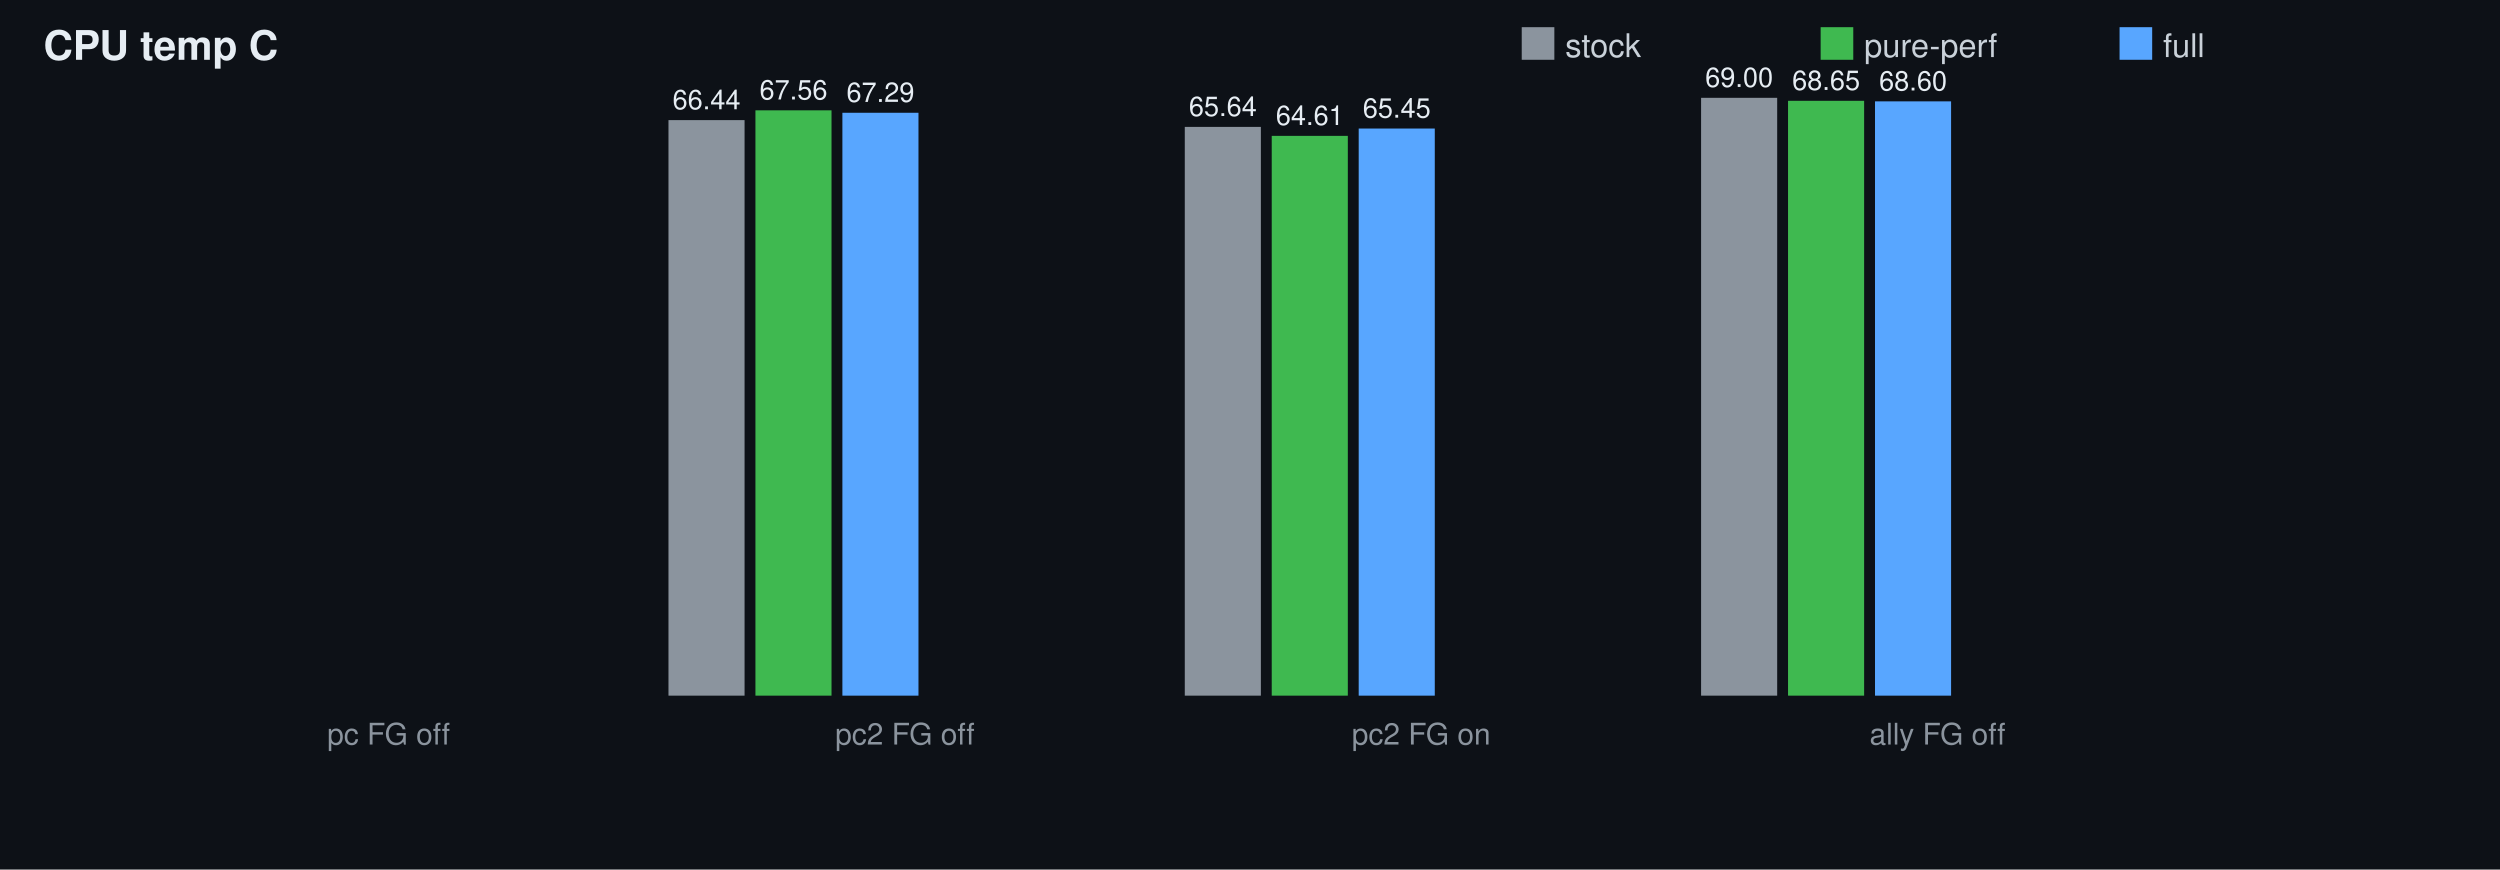
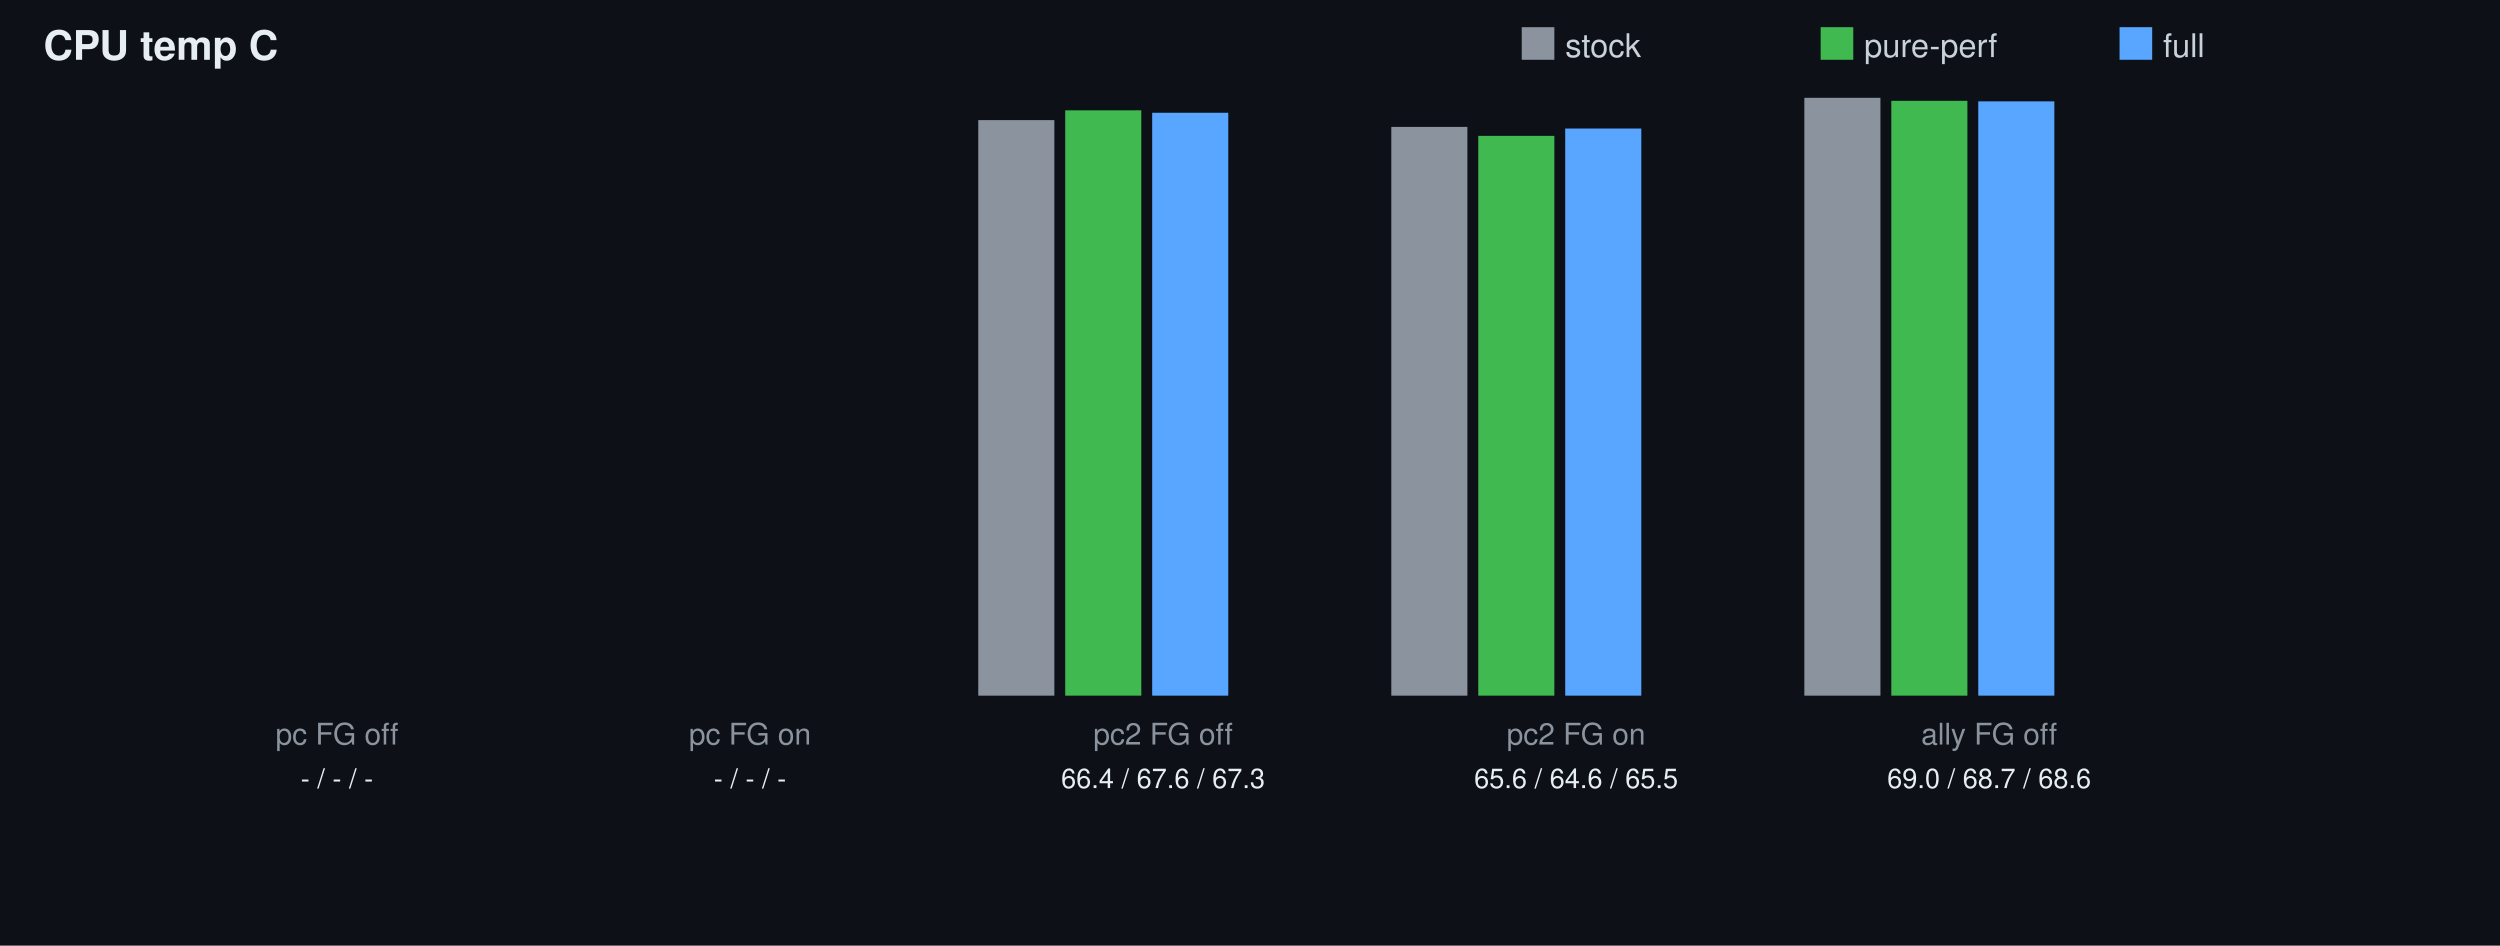
- <svg xmlns="http://www.w3.org/2000/svg" viewBox="0 0 920 320" font-family="Segoe UI,Helvetica,Arial,sans-serif">
+ <svg xmlns="http://www.w3.org/2000/svg" viewBox="0 0 920 348" font-family="Segoe UI,Helvetica,Arial,sans-serif">
  <rect width="100%" height="100%" fill="#0d1117" />
  <text x="16" y="22" fill="#e6edf3" font-size="15" font-weight="700">CPU temp C</text>
  <rect x="560" y="10" width="12" height="12" fill="#8b949e" />
  <text x="576" y="21" fill="#c9d1d9" font-size="12">stock</text>
  <rect x="670" y="10" width="12" height="12" fill="#3fb950" />
  <text x="686" y="21" fill="#c9d1d9" font-size="12">pure-perf</text>
  <rect x="780" y="10" width="12" height="12" fill="#58a6ff" />
  <text x="796" y="21" fill="#c9d1d9" font-size="12">full</text>
-   <text x="143" y="274" fill="#8b949e" font-size="11" text-anchor="middle">pc FG off</text>
-   <text x="333" y="274" fill="#8b949e" font-size="11" text-anchor="middle">pc2 FG off</text>
-   <rect x="246.0" y="44.2" width="28.0" height="211.8" fill="#8b949e" />
-   <text x="260.0" y="40.2" fill="#e6edf3" font-size="10" text-anchor="middle">66.44</text>
-   <rect x="278.0" y="40.6" width="28.0" height="215.4" fill="#3fb950" />
-   <text x="292.0" y="36.6" fill="#e6edf3" font-size="10" text-anchor="middle">67.56</text>
-   <rect x="310.0" y="41.5" width="28.0" height="214.5" fill="#58a6ff" />
-   <text x="324.0" y="37.5" fill="#e6edf3" font-size="10" text-anchor="middle">67.29</text>
-   <text x="523" y="274" fill="#8b949e" font-size="11" text-anchor="middle">pc2 FG on</text>
-   <rect x="436.0" y="46.7" width="28.0" height="209.3" fill="#8b949e" />
-   <text x="450.0" y="42.7" fill="#e6edf3" font-size="10" text-anchor="middle">65.64</text>
-   <rect x="468.0" y="50.0" width="28.0" height="206.0" fill="#3fb950" />
-   <text x="482.0" y="46.0" fill="#e6edf3" font-size="10" text-anchor="middle">64.61</text>
-   <rect x="500.0" y="47.3" width="28.0" height="208.7" fill="#58a6ff" />
-   <text x="514.0" y="43.3" fill="#e6edf3" font-size="10" text-anchor="middle">65.45</text>
-   <text x="713" y="274" fill="#8b949e" font-size="11" text-anchor="middle">ally FG off</text>
-   <rect x="626.0" y="36.0" width="28.0" height="220.0" fill="#8b949e" />
-   <text x="640.0" y="32.0" fill="#e6edf3" font-size="10" text-anchor="middle">69.00</text>
-   <rect x="658.0" y="37.1" width="28.0" height="218.9" fill="#3fb950" />
-   <text x="672.0" y="33.1" fill="#e6edf3" font-size="10" text-anchor="middle">68.65</text>
-   <rect x="690.0" y="37.3" width="28.0" height="218.7" fill="#58a6ff" />
-   <text x="704.0" y="33.3" fill="#e6edf3" font-size="10" text-anchor="middle">68.60</text>
+   <text x="124" y="274" fill="#8b949e" font-size="11" text-anchor="middle">pc FG off</text>
+   <text x="124" y="290" fill="#e6edf3" font-size="10" text-anchor="middle">- / - / -</text>
+   <text x="276" y="274" fill="#8b949e" font-size="11" text-anchor="middle">pc FG on</text>
+   <text x="276" y="290" fill="#e6edf3" font-size="10" text-anchor="middle">- / - / -</text>
+   <text x="428" y="274" fill="#8b949e" font-size="11" text-anchor="middle">pc2 FG off</text>
+   <rect x="360.0" y="44.2" width="28.0" height="211.8" fill="#8b949e" />
+   <rect x="392.0" y="40.6" width="28.0" height="215.4" fill="#3fb950" />
+   <rect x="424.0" y="41.5" width="28.0" height="214.5" fill="#58a6ff" />
+   <text x="428" y="290" fill="#e6edf3" font-size="10" text-anchor="middle">66.4 / 67.6 / 67.3</text>
+   <text x="580" y="274" fill="#8b949e" font-size="11" text-anchor="middle">pc2 FG on</text>
+   <rect x="512.0" y="46.7" width="28.0" height="209.3" fill="#8b949e" />
+   <rect x="544.0" y="50.0" width="28.0" height="206.0" fill="#3fb950" />
+   <rect x="576.0" y="47.3" width="28.0" height="208.7" fill="#58a6ff" />
+   <text x="580" y="290" fill="#e6edf3" font-size="10" text-anchor="middle">65.6 / 64.6 / 65.5</text>
+   <text x="732" y="274" fill="#8b949e" font-size="11" text-anchor="middle">ally FG off</text>
+   <rect x="664.0" y="36.0" width="28.0" height="220.0" fill="#8b949e" />
+   <rect x="696.0" y="37.1" width="28.0" height="218.9" fill="#3fb950" />
+   <rect x="728.0" y="37.3" width="28.0" height="218.7" fill="#58a6ff" />
+   <text x="732" y="290" fill="#e6edf3" font-size="10" text-anchor="middle">69.0 / 68.7 / 68.6</text>
</svg>
